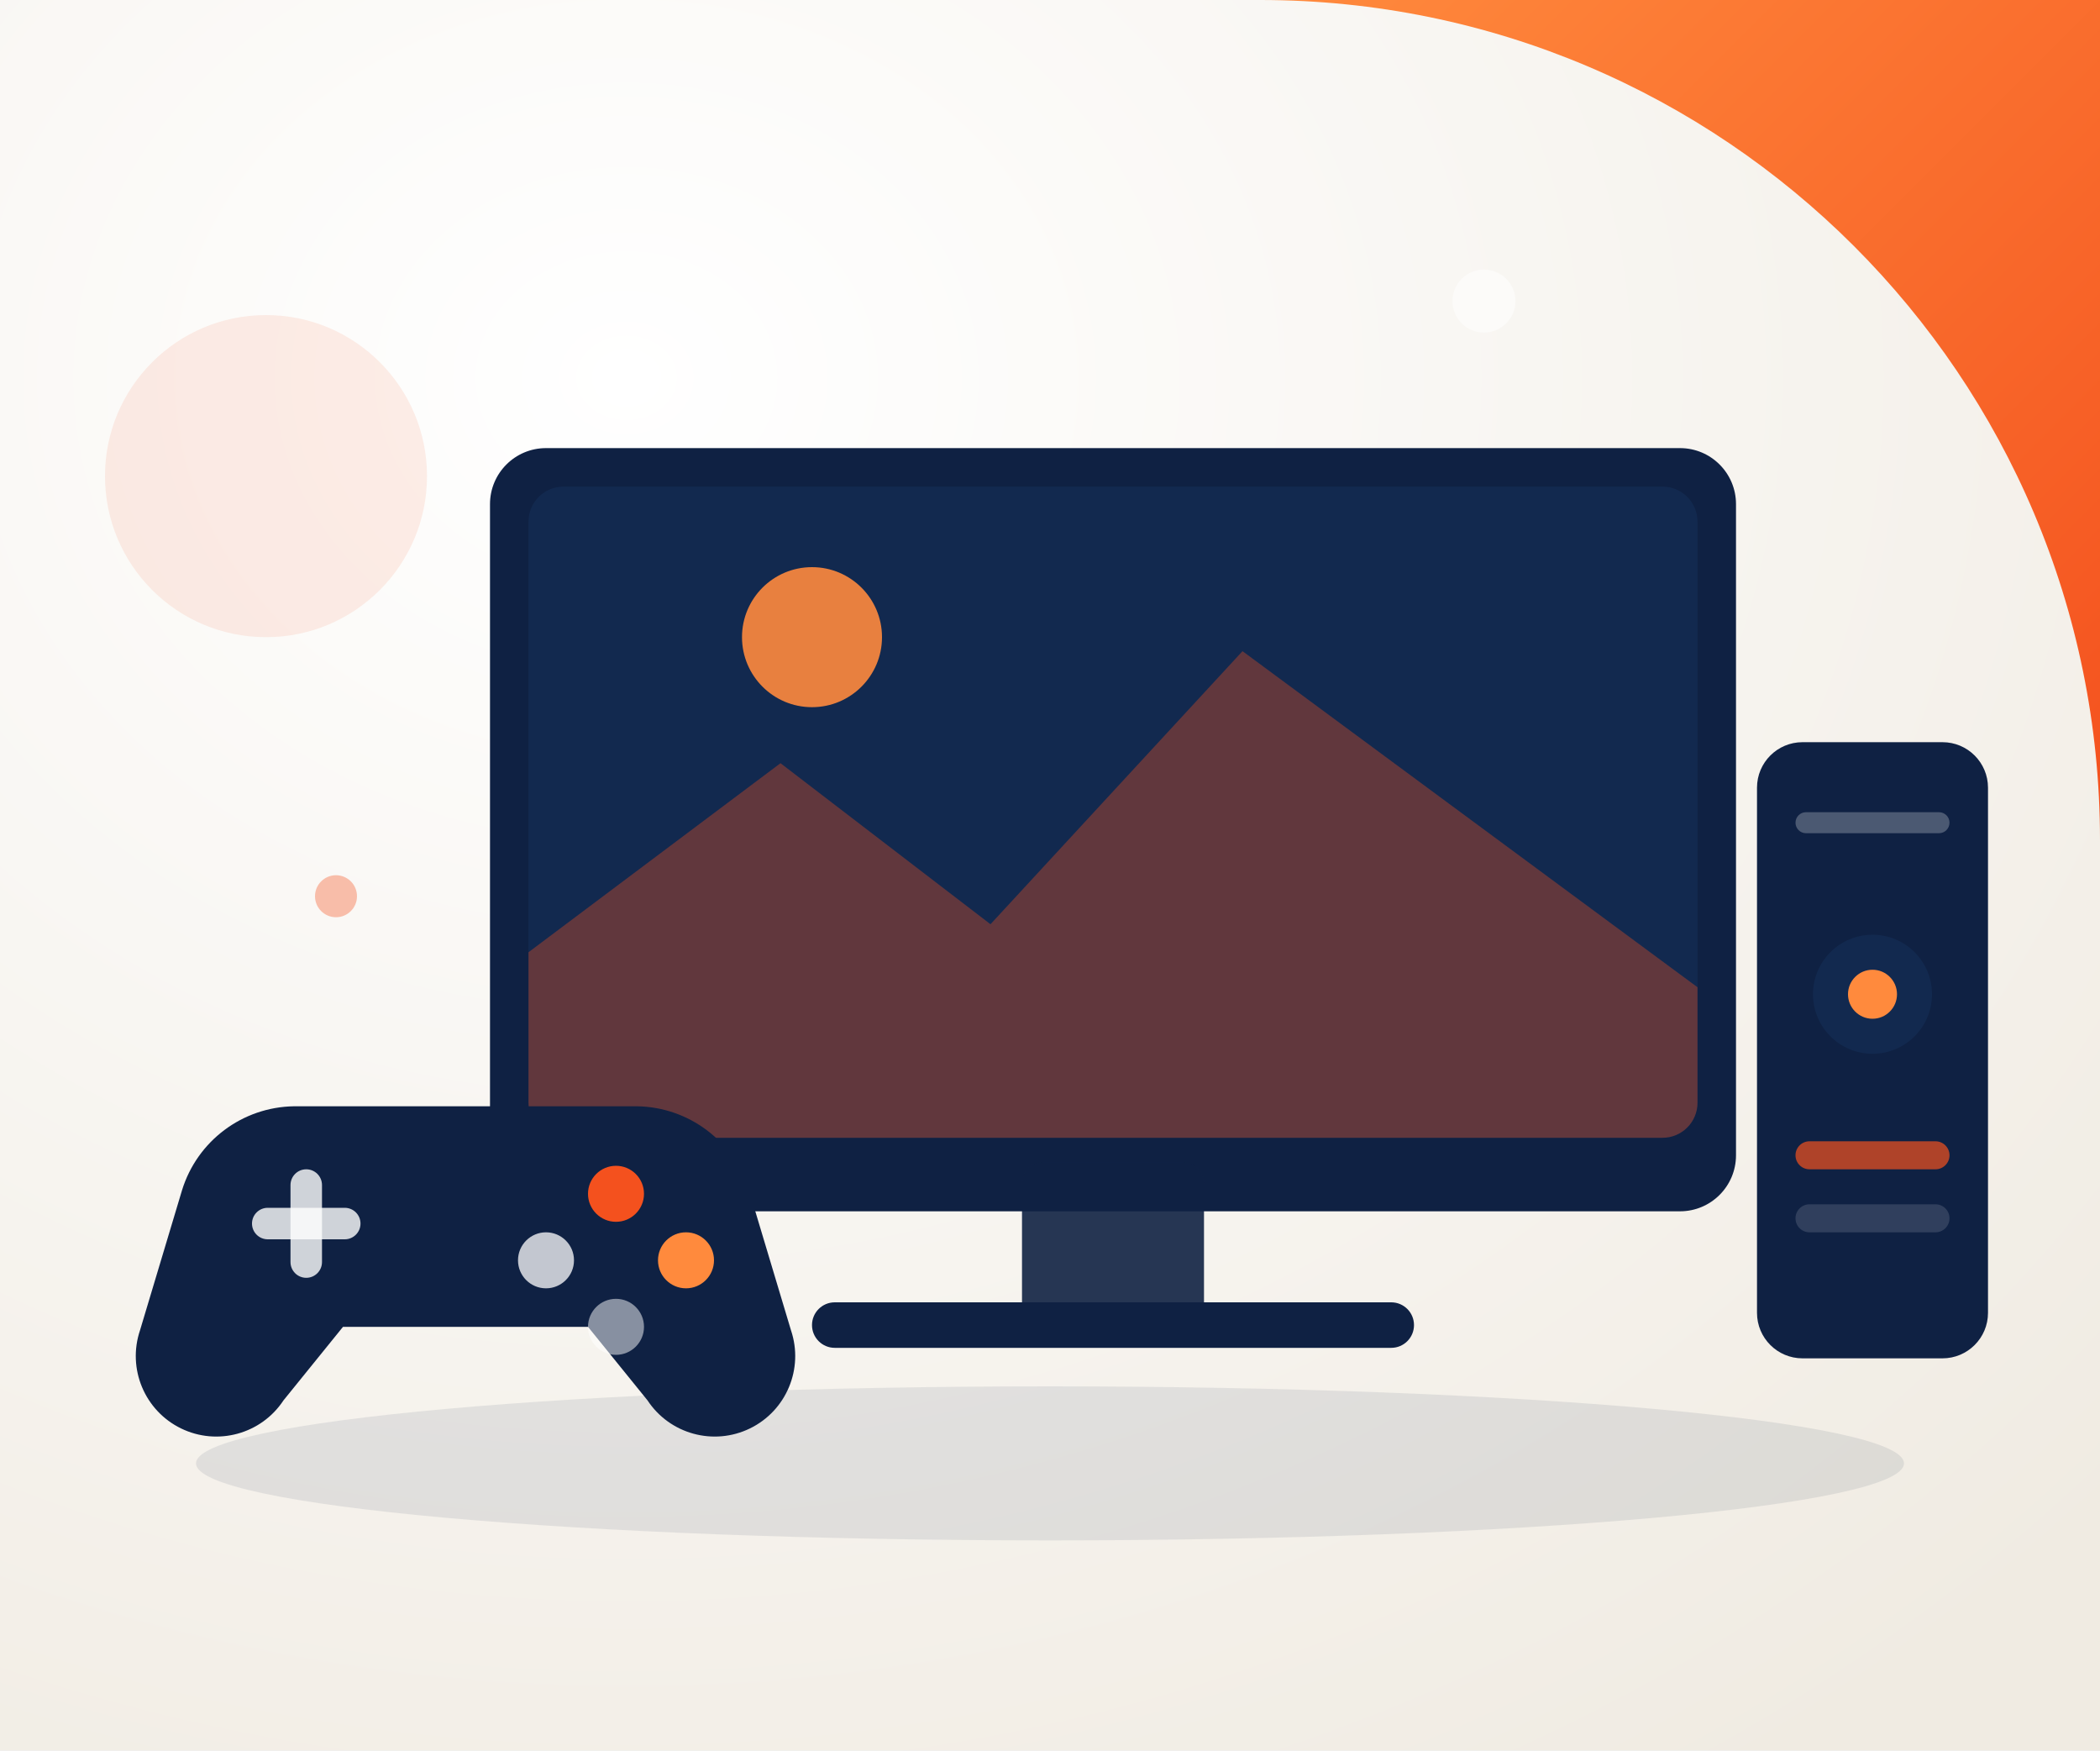
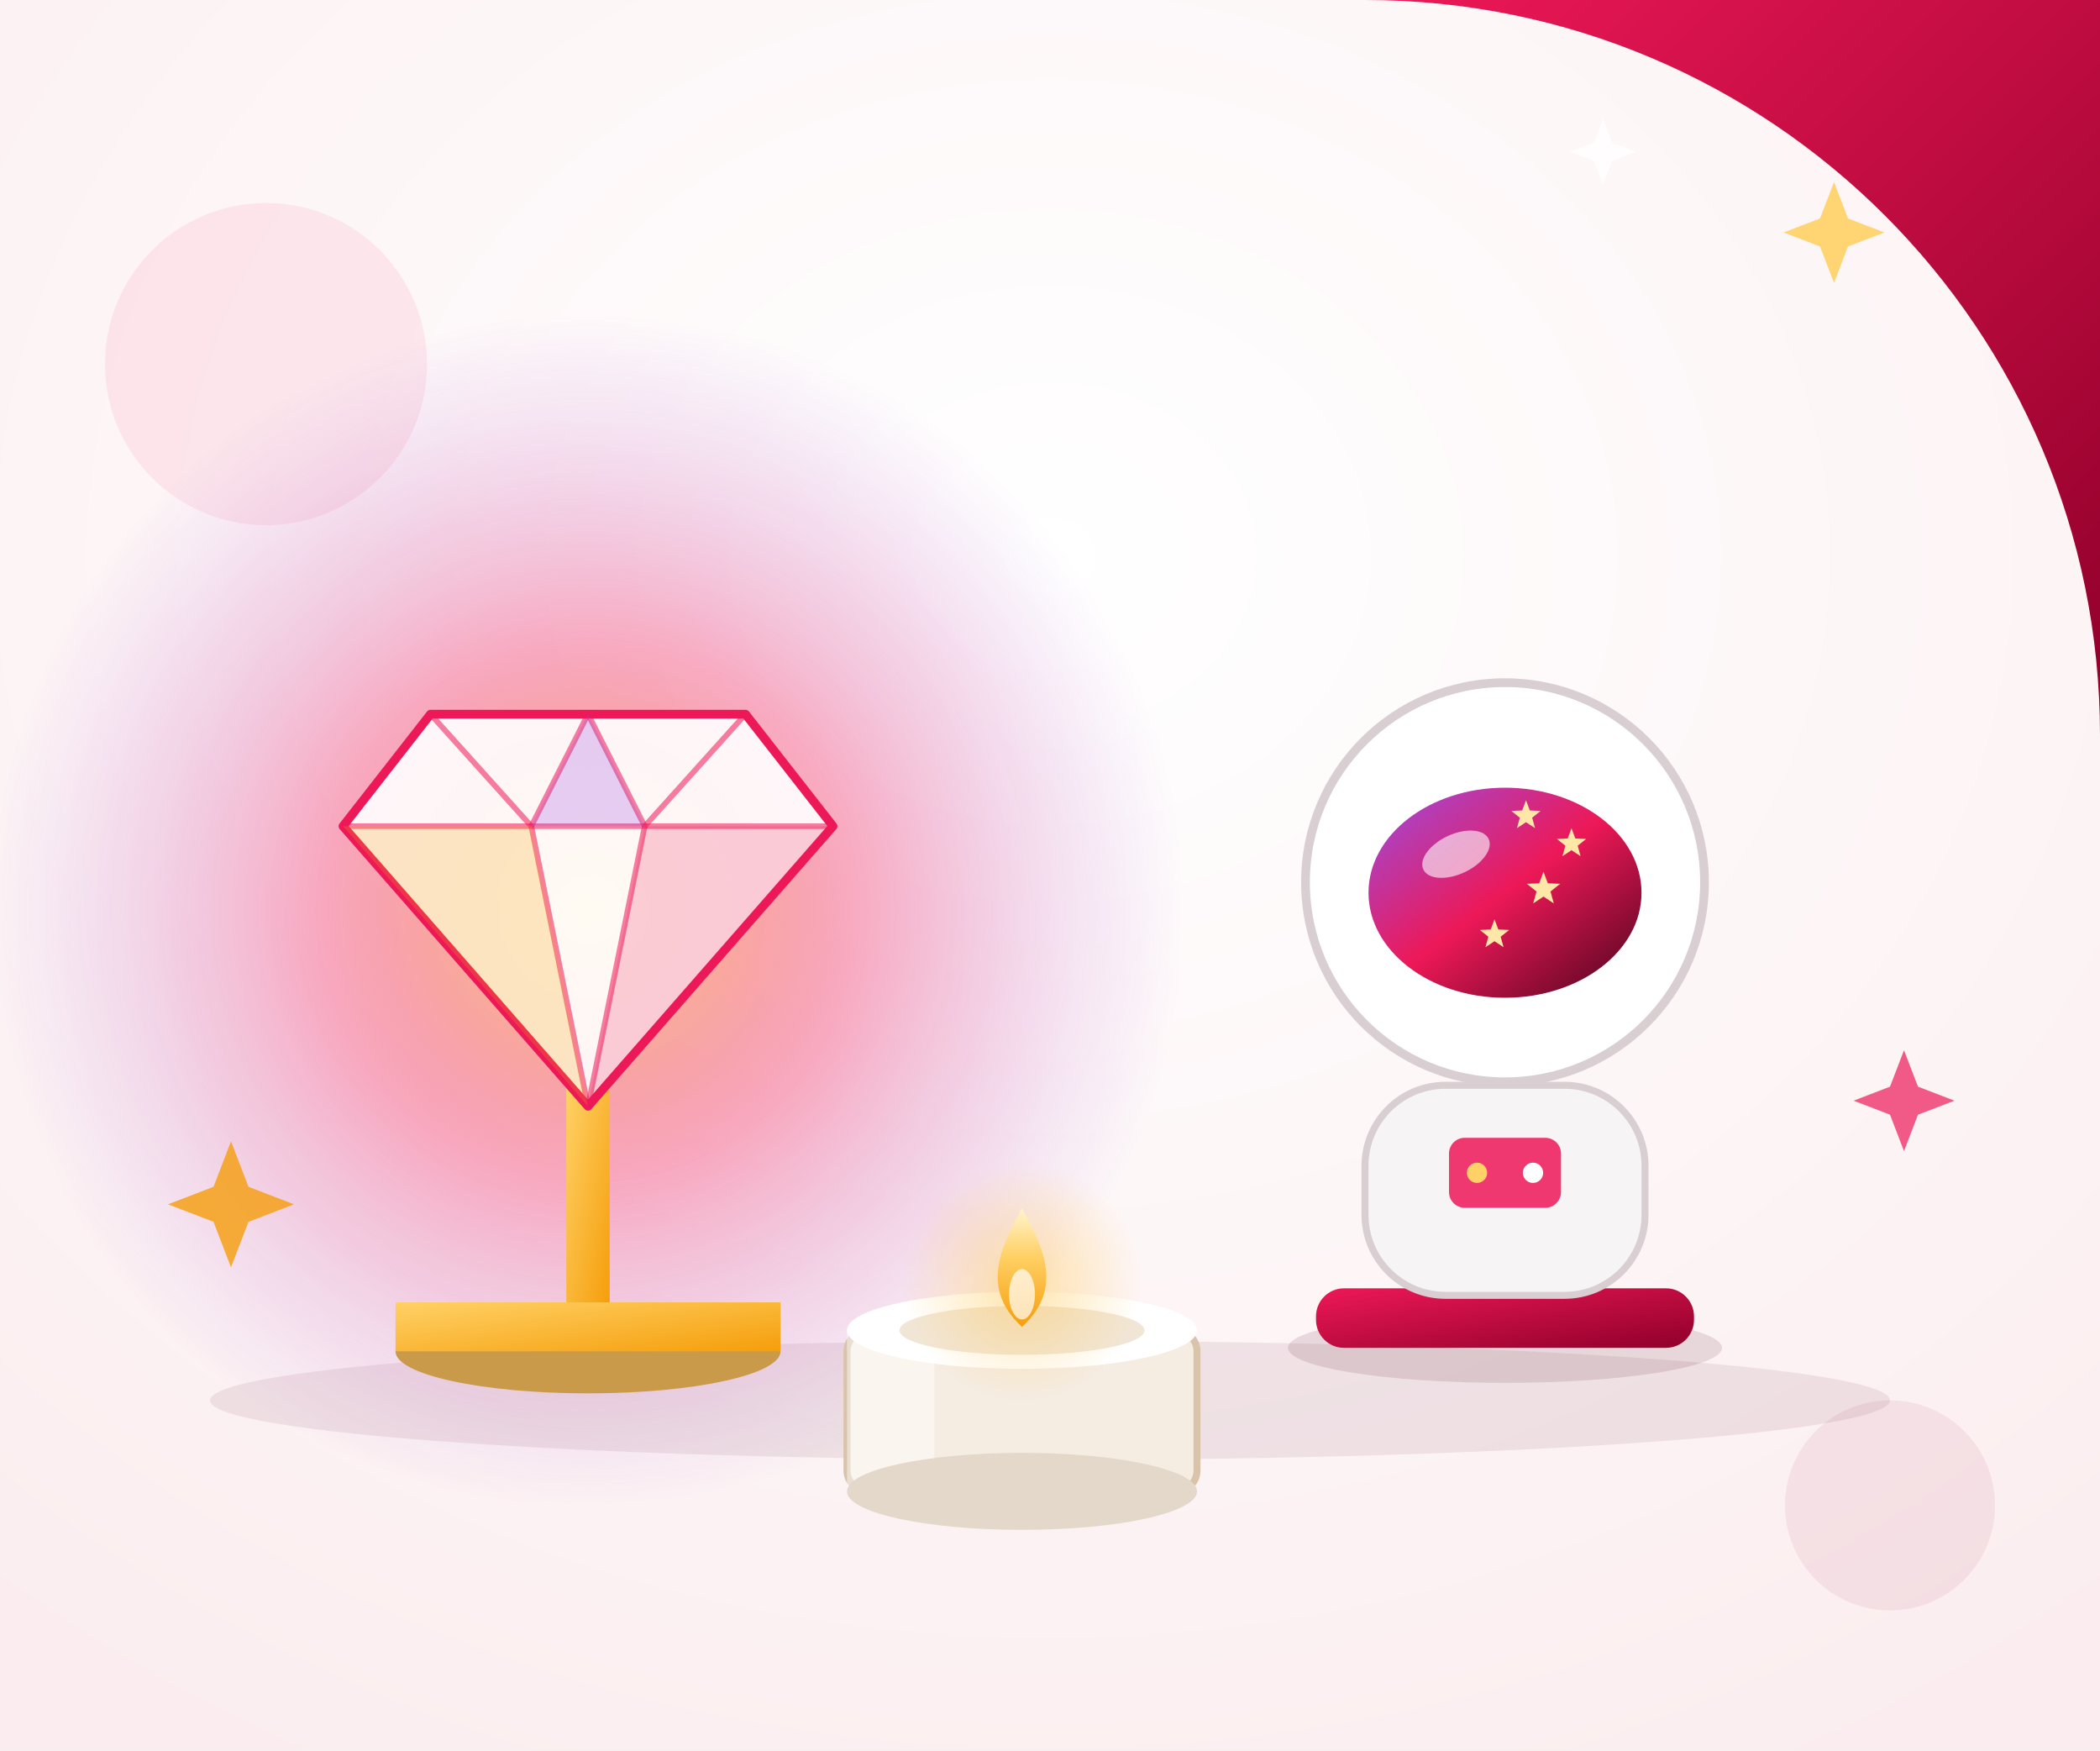
- <svg xmlns="http://www.w3.org/2000/svg" width="600" height="500" viewBox="0 0 600 500" preserveAspectRatio="xMidYMid slice" role="img" aria-label="Television, console and gamepad">
+ <svg xmlns="http://www.w3.org/2000/svg" width="600" height="500" viewBox="0 0 600 500" preserveAspectRatio="xMidYMid slice" role="img" aria-label="Crystal table lamp, galaxy projector and tea lights">
  <defs>
-     <radialGradient id="h3mbg" cx="30%" cy="22%" r="95%">
+     <radialGradient id="h3mg0">
+       <stop offset="0" stop-color="#FFC857" stop-opacity="0.5" />
+       <stop offset="1" stop-color="#FFC857" stop-opacity="0" />
+     </radialGradient>
+     <radialGradient id="h3mbg" cx="50%" cy="32%" r="78%">
      <stop offset="0" stop-color="#FFFFFF" />
-       <stop offset="1" stop-color="#F0EBE2" />
+       <stop offset="1" stop-color="#FBEDEF" />
    </radialGradient>
-     <linearGradient id="h3mo" x1="0" y1="0" x2="1" y2="1">
-       <stop offset="0" stop-color="#FF8A3D" />
-       <stop offset="1" stop-color="#F4511E" />
+     <linearGradient id="h3mflame" x1="0" y1="1" x2="0" y2="0">
+       <stop offset="0" stop-color="#F59E0B" />
+       <stop offset="0.6" stop-color="#FFD166" />
+       <stop offset="1" stop-color="#FFF4CF" />
+     </linearGradient>
+     <linearGradient id="h3mgold" x1="0" y1="0" x2="1" y2="1">
+       <stop offset="0" stop-color="#FFD166" />
+       <stop offset="1" stop-color="#F59E0B" />
+     </linearGradient>
+     <linearGradient id="h3mpw" x1="0" y1="0" x2="1" y2="1">
+       <stop offset="0" stop-color="#ED1857" />
+       <stop offset="1" stop-color="#90002A" />
+     </linearGradient>
+     <radialGradient id="h3mhalo">
+       <stop offset="0" stop-color="#FFD166" stop-opacity="0.85" />
+       <stop offset="0.45" stop-color="#ED1857" stop-opacity="0.35" />
+       <stop offset="1" stop-color="#9B4DE0" stop-opacity="0" />
+     </radialGradient>
+     <linearGradient id="h3mvisor" x1="0" y1="0" x2="1" y2="1">
+       <stop offset="0" stop-color="#9B4DE0" />
+       <stop offset="0.5" stop-color="#ED1857" />
+       <stop offset="1" stop-color="#4A041C" />
    </linearGradient>
  </defs>
  <rect width="600" height="500" fill="url(#h3mbg)" />
-   <path d="M600 0v240A240 240 0 0 0 360 0Z" fill="url(#h3mo)" />
-   <circle cx="76" cy="136" r="46" fill="#F4511E" opacity="0.1" />
-   <ellipse cx="300" cy="418" rx="244" ry="22" fill="#0F2143" opacity="0.09" />
-   <g>
-     <rect x="140" y="128" width="356" height="218" rx="16" fill="#0F2143" />
-     <rect x="151" y="139" width="334" height="186" rx="10" fill="#12294F" />
-     <path d="M151 272l72-54 60 46 72-78 130 96v33a10 10 0 0 1-10 10H161a10 10 0 0 1-10-10Z" fill="#F4511E" opacity="0.35" />
-     <circle cx="232" cy="182" r="20" fill="#FF8A3D" opacity="0.9" />
-     <rect x="292" y="332" width="52" height="46" rx="6" fill="#0F2143" opacity="0.9" />
-     <rect x="232" y="372" width="172" height="13" rx="6.5" fill="#0F2143" />
+   <path d="M600 0v210A210 210 0 0 0 390 0Z" fill="url(#h3mpw)" />
+   <circle cx="76" cy="104" r="46" fill="#ED1857" opacity="0.08" />
+   <circle cx="540" cy="430" r="30" fill="#90002A" opacity="0.07" />
+   <path d="M524 52l4 10.4 10.4 4-10.4 4-4 10.4-4-10.4-10.4-4 10.4-4Z" fill="#FFD166" opacity="0.9" />
+   <path d="M458 34l2.6 6.76 6.76 2.6-6.76 2.6-2.6 6.76-2.6-6.76-6.76-2.6 6.76-2.6Z" fill="#FFFFFF" opacity="0.8" />
+   <g transform="translate(0,28)">
+     <ellipse cx="300" cy="372" rx="240" ry="17" fill="#4A041C" opacity="0.08" />
+     <circle cx="168" cy="232" r="170" fill="url(#h3mhalo)" />
+     <ellipse cx="168" cy="358" rx="55" ry="12" fill="#C99A4A" />
+     <rect x="113" y="344" width="110" height="14" fill="url(#h3mgold)" />
+     <rect x="161.8" y="282" width="12.4" height="62" fill="url(#h3mgold)" />
+     <path d="M123 176H213L238 208L168 288L98 208Z" fill="#FFFFFF" fill-opacity="0.9" stroke="#ED1857" stroke-width="2.5" stroke-linejoin="round" />
+     <path d="M98 208H238" stroke="#ED1857" stroke-opacity="0.55" stroke-width="1.6" />
+     <path d="M123 176L151.8 208" stroke="#ED1857" stroke-opacity="0.55" stroke-width="1.6" />
+     <path d="M151.8 208L168 176" stroke="#ED1857" stroke-opacity="0.55" stroke-width="1.6" />
+     <path d="M168 176L184.2 208" stroke="#ED1857" stroke-opacity="0.55" stroke-width="1.6" />
+     <path d="M184.2 208L213 176" stroke="#ED1857" stroke-opacity="0.55" stroke-width="1.6" />
+     <path d="M151.8 208L168 288" stroke="#ED1857" stroke-opacity="0.55" stroke-width="1.6" />
+     <path d="M184.2 208L168 288" stroke="#ED1857" stroke-opacity="0.55" stroke-width="1.6" />
+     <path d="M98 208L168 288" stroke="#ED1857" stroke-opacity="0.55" stroke-width="1.6" />
+     <path d="M238 208L168 288" stroke="#ED1857" stroke-opacity="0.55" stroke-width="1.6" />
+     <path d="M151.8 208L168 176L184.2 208Z" fill="#9B4DE0" opacity="0.25" />
+     <path d="M98 208L151.8 208L168 288Z" fill="#F59E0B" opacity="0.22" />
+     <path d="M184.2 208L238 208L168 288Z" fill="#ED1857" opacity="0.2" />
+     <ellipse cx="430" cy="357" rx="62" ry="10" fill="#4A041C" opacity="0.12" />
+     <rect x="376" y="340" width="108" height="17" rx="8" fill="url(#h3mpw)" />
+     <rect x="390" y="282" width="80" height="60" rx="23" fill="#F7F4F5" stroke="#D9CFD3" stroke-width="2" />
+     <rect x="414" y="297" width="32" height="20" rx="4.5" fill="#ED1857" opacity="0.85" />
+     <circle cx="422" cy="307" r="2.9" fill="#FFD166" />
+     <circle cx="438" cy="307" r="2.9" fill="#FFFFFF" />
+     <circle cx="430" cy="224" r="57" fill="#FFFFFF" stroke="#D9CFD3" stroke-width="2.5" />
+     <ellipse cx="430" cy="227" rx="39" ry="30" fill="url(#h3mvisor)" />
+     <ellipse cx="416" cy="216" rx="10.3" ry="5.7" fill="#FFFFFF" opacity="0.6" transform="rotate(-25 416 216)" />
+     <path d="M441,221L442.23,224.3L445.76,224.45L443,226.65L443.94,230.05L441,228.1L438.06,230.05L439,226.65L436.24,224.45L439.77,224.3Z" fill="#FFE7A8" />
+     <path d="M449,208.6L450.09,211.5L453.18,211.64L450.76,213.57L451.59,216.56L449,214.85L446.41,216.56L447.24,213.57L444.82,211.64L447.91,211.5Z" fill="#FFE7A8" />
+     <path d="M427,234.6L428.09,237.5L431.18,237.64L428.76,239.57L429.59,242.56L427,240.85L424.41,242.56L425.24,239.57L422.82,237.64L425.91,237.5Z" fill="#FFE7A8" />
+     <path d="M436,200.6L437.09,203.5L440.18,203.64L437.76,205.57L438.59,208.56L436,206.85L433.41,208.56L434.24,205.57L431.82,203.64L434.91,203.5Z" fill="#FFE7A8" />
+     <rect x="242" y="352" width="100" height="46" rx="6" fill="#F5ECE2" stroke="#D9C3AA" stroke-width="2" />
+     <rect x="242" y="352" width="25" height="46" fill="#FFFFFF" opacity="0.45" />
+     <ellipse cx="292" cy="398" rx="50" ry="11" fill="#E4D8CA" />
+     <ellipse cx="292" cy="352" rx="50" ry="11" fill="#FFFFFF" />
+     <ellipse cx="292" cy="352" rx="35" ry="7" fill="#F1E6D6" />
+     <circle cx="292" cy="338" r="34" fill="url(#h3mg0)" />
+     <path d="M292 351 C305 339.2 296.6 326.2 292 317.1 C287.4 326.2 279 339.2 292 351Z" fill="url(#h3mflame)" />
+     <ellipse cx="292" cy="341.7" rx="3.7" ry="7.2" fill="#FFFFFF" opacity="0.7" />
  </g>
-   <g>
-     <rect x="502" y="212" width="66" height="176" rx="13" fill="#0F2143" />
-     <rect x="513" y="232" width="44" height="6" rx="3" fill="#FFFFFF" opacity="0.25" />
-     <circle cx="535" cy="284" r="17" fill="#12294F" />
-     <circle cx="535" cy="284" r="7" fill="#FF8A3D" />
-     <rect x="513" y="326" width="44" height="8" rx="4" fill="#F4511E" opacity="0.7" />
-     <rect x="513" y="344" width="44" height="8" rx="4" fill="#FFFFFF" opacity="0.14" />
-   </g>
-   <g>
-     <path d="M84 316h98a34 34 0 0 1 32 24l12 40a23 23 0 0 1-41 20l-17-21H98l-17 21a23 23 0 0 1-41-20l12-40a34 34 0 0 1 32-24Z" fill="#0F2143" />
-     <rect x="72" y="345" width="31" height="9" rx="4.5" fill="#FFFFFF" opacity="0.8" />
-     <rect x="83" y="334" width="9" height="31" rx="4.5" fill="#FFFFFF" opacity="0.8" />
-     <circle cx="176" cy="341" r="8" fill="#F4511E" />
-     <circle cx="196" cy="360" r="8" fill="#FF8A3D" />
-     <circle cx="156" cy="360" r="8" fill="#FFFFFF" opacity="0.75" />
-     <circle cx="176" cy="379" r="8" fill="#FFFFFF" opacity="0.5" />
-   </g>
-   <circle cx="424" cy="86" r="9" fill="#FFFFFF" opacity="0.5" />
-   <circle cx="96" cy="256" r="6" fill="#F4511E" opacity="0.35" />
+   <path d="M66 326l5 13 13 5-13 5-5 13-5-13-13-5 13-5Z" fill="#F59E0B" opacity="0.8" />
+   <path d="M544 300l4 10.4 10.4 4-10.4 4-4 10.4-4-10.4-10.4-4 10.4-4Z" fill="#ED1857" opacity="0.7" />
</svg>
